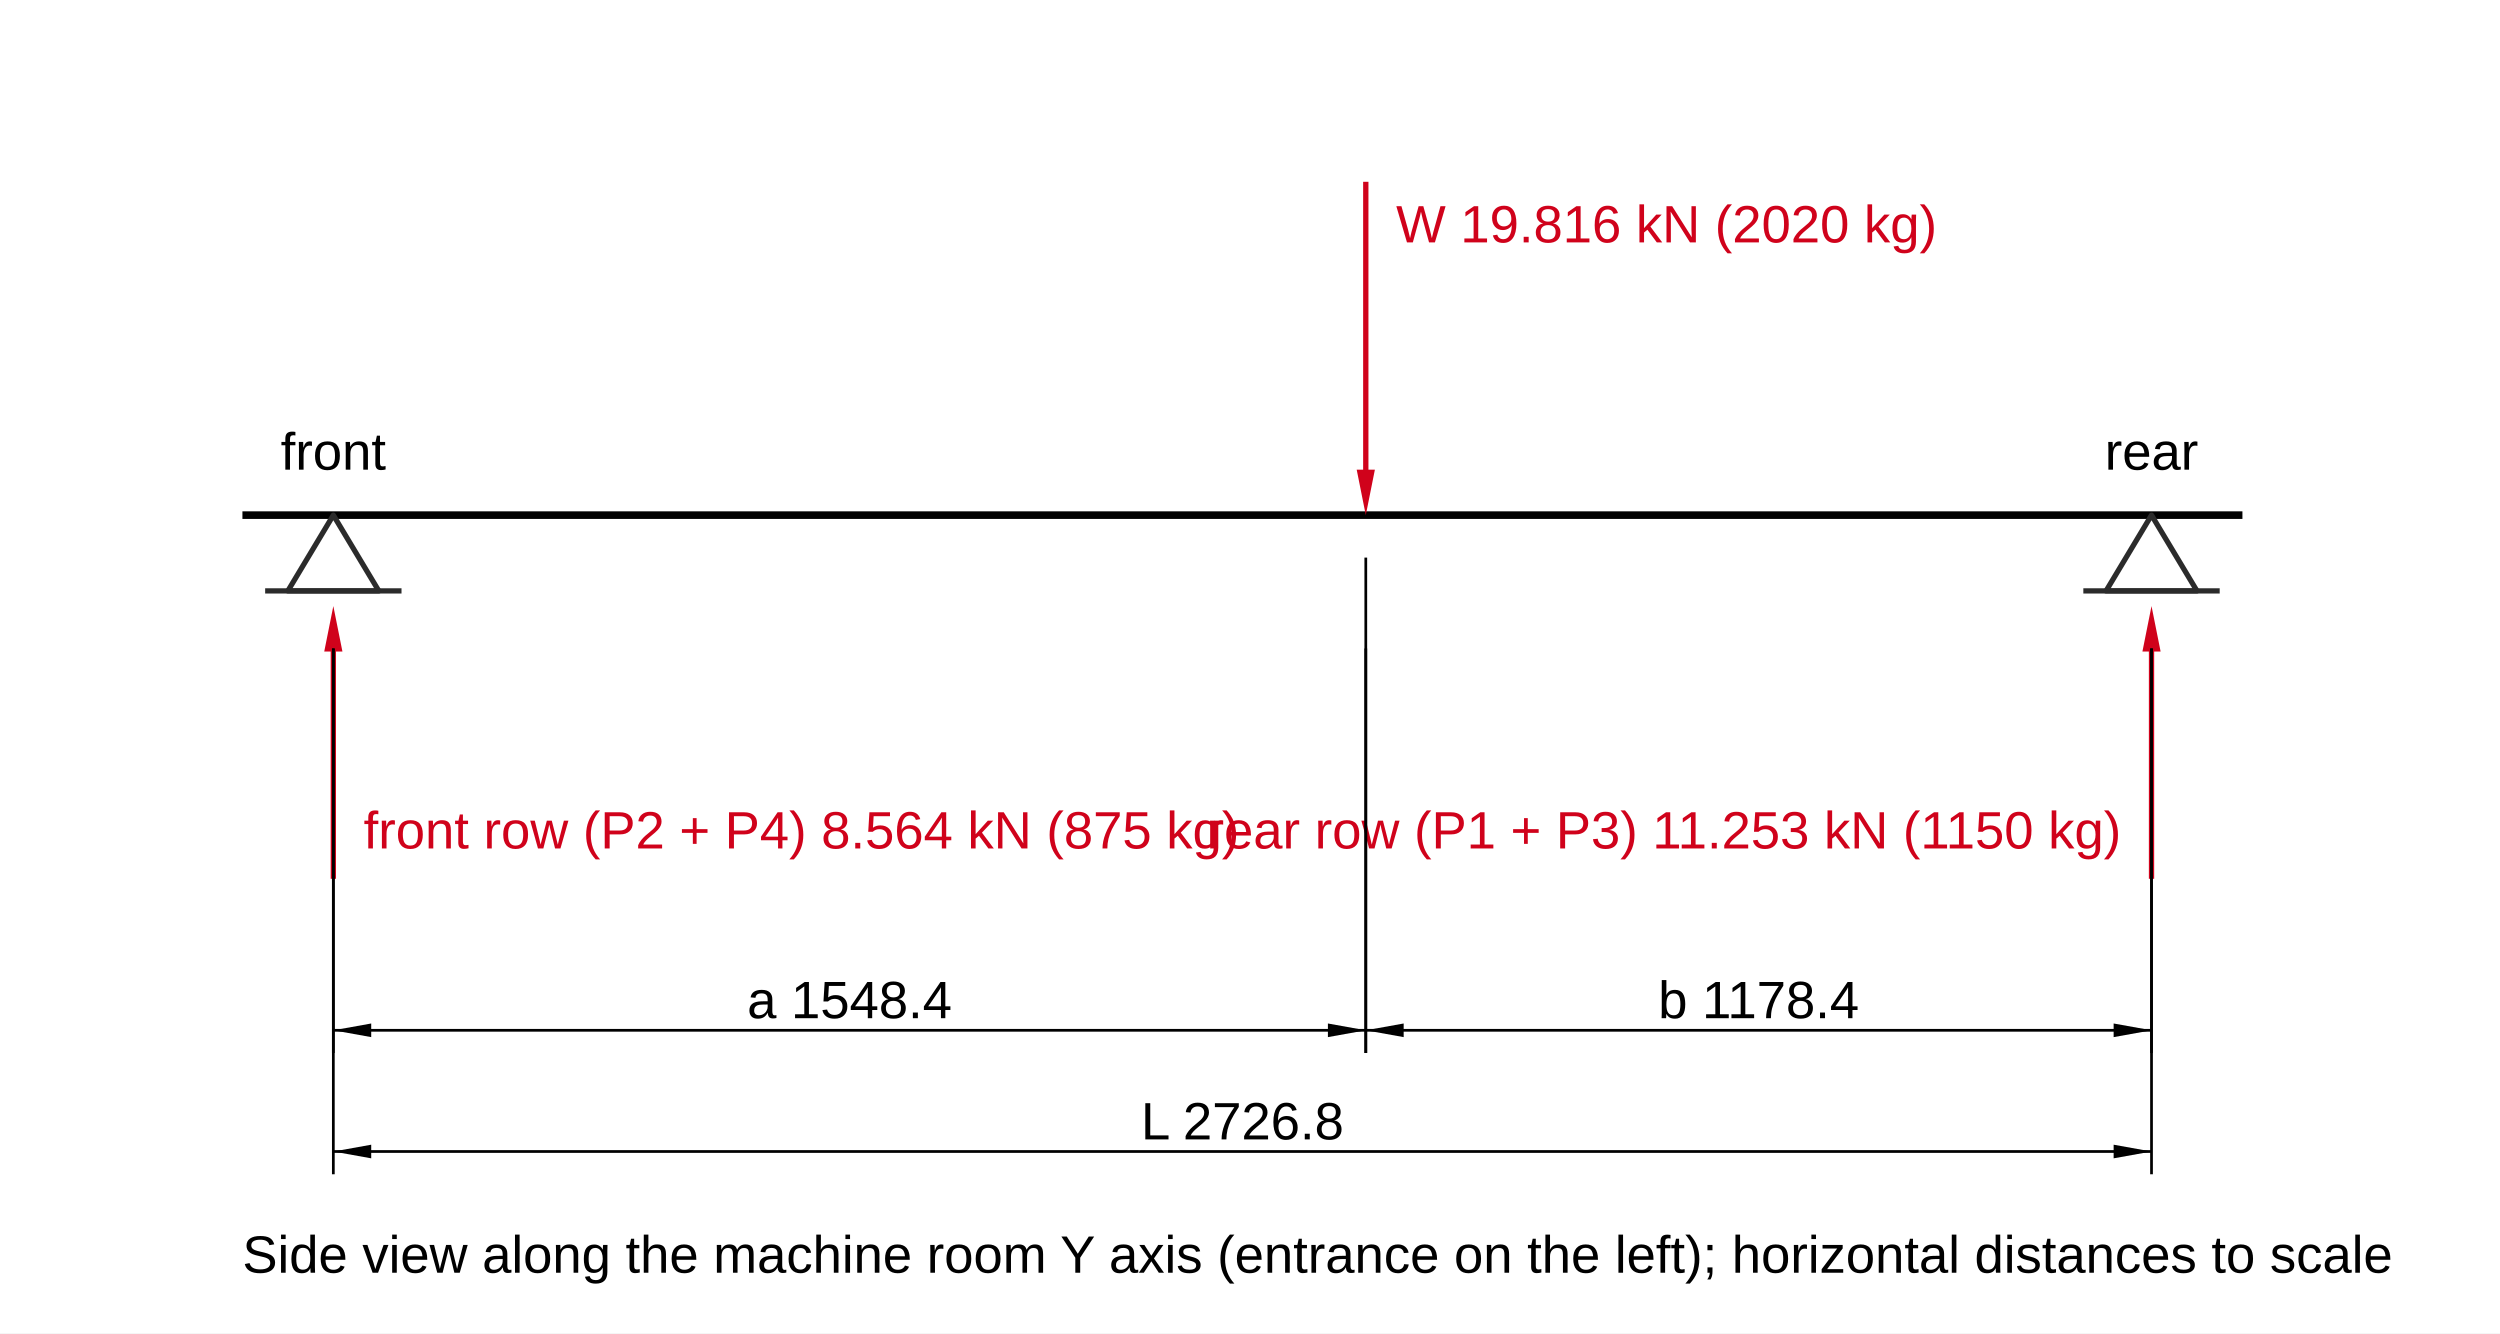
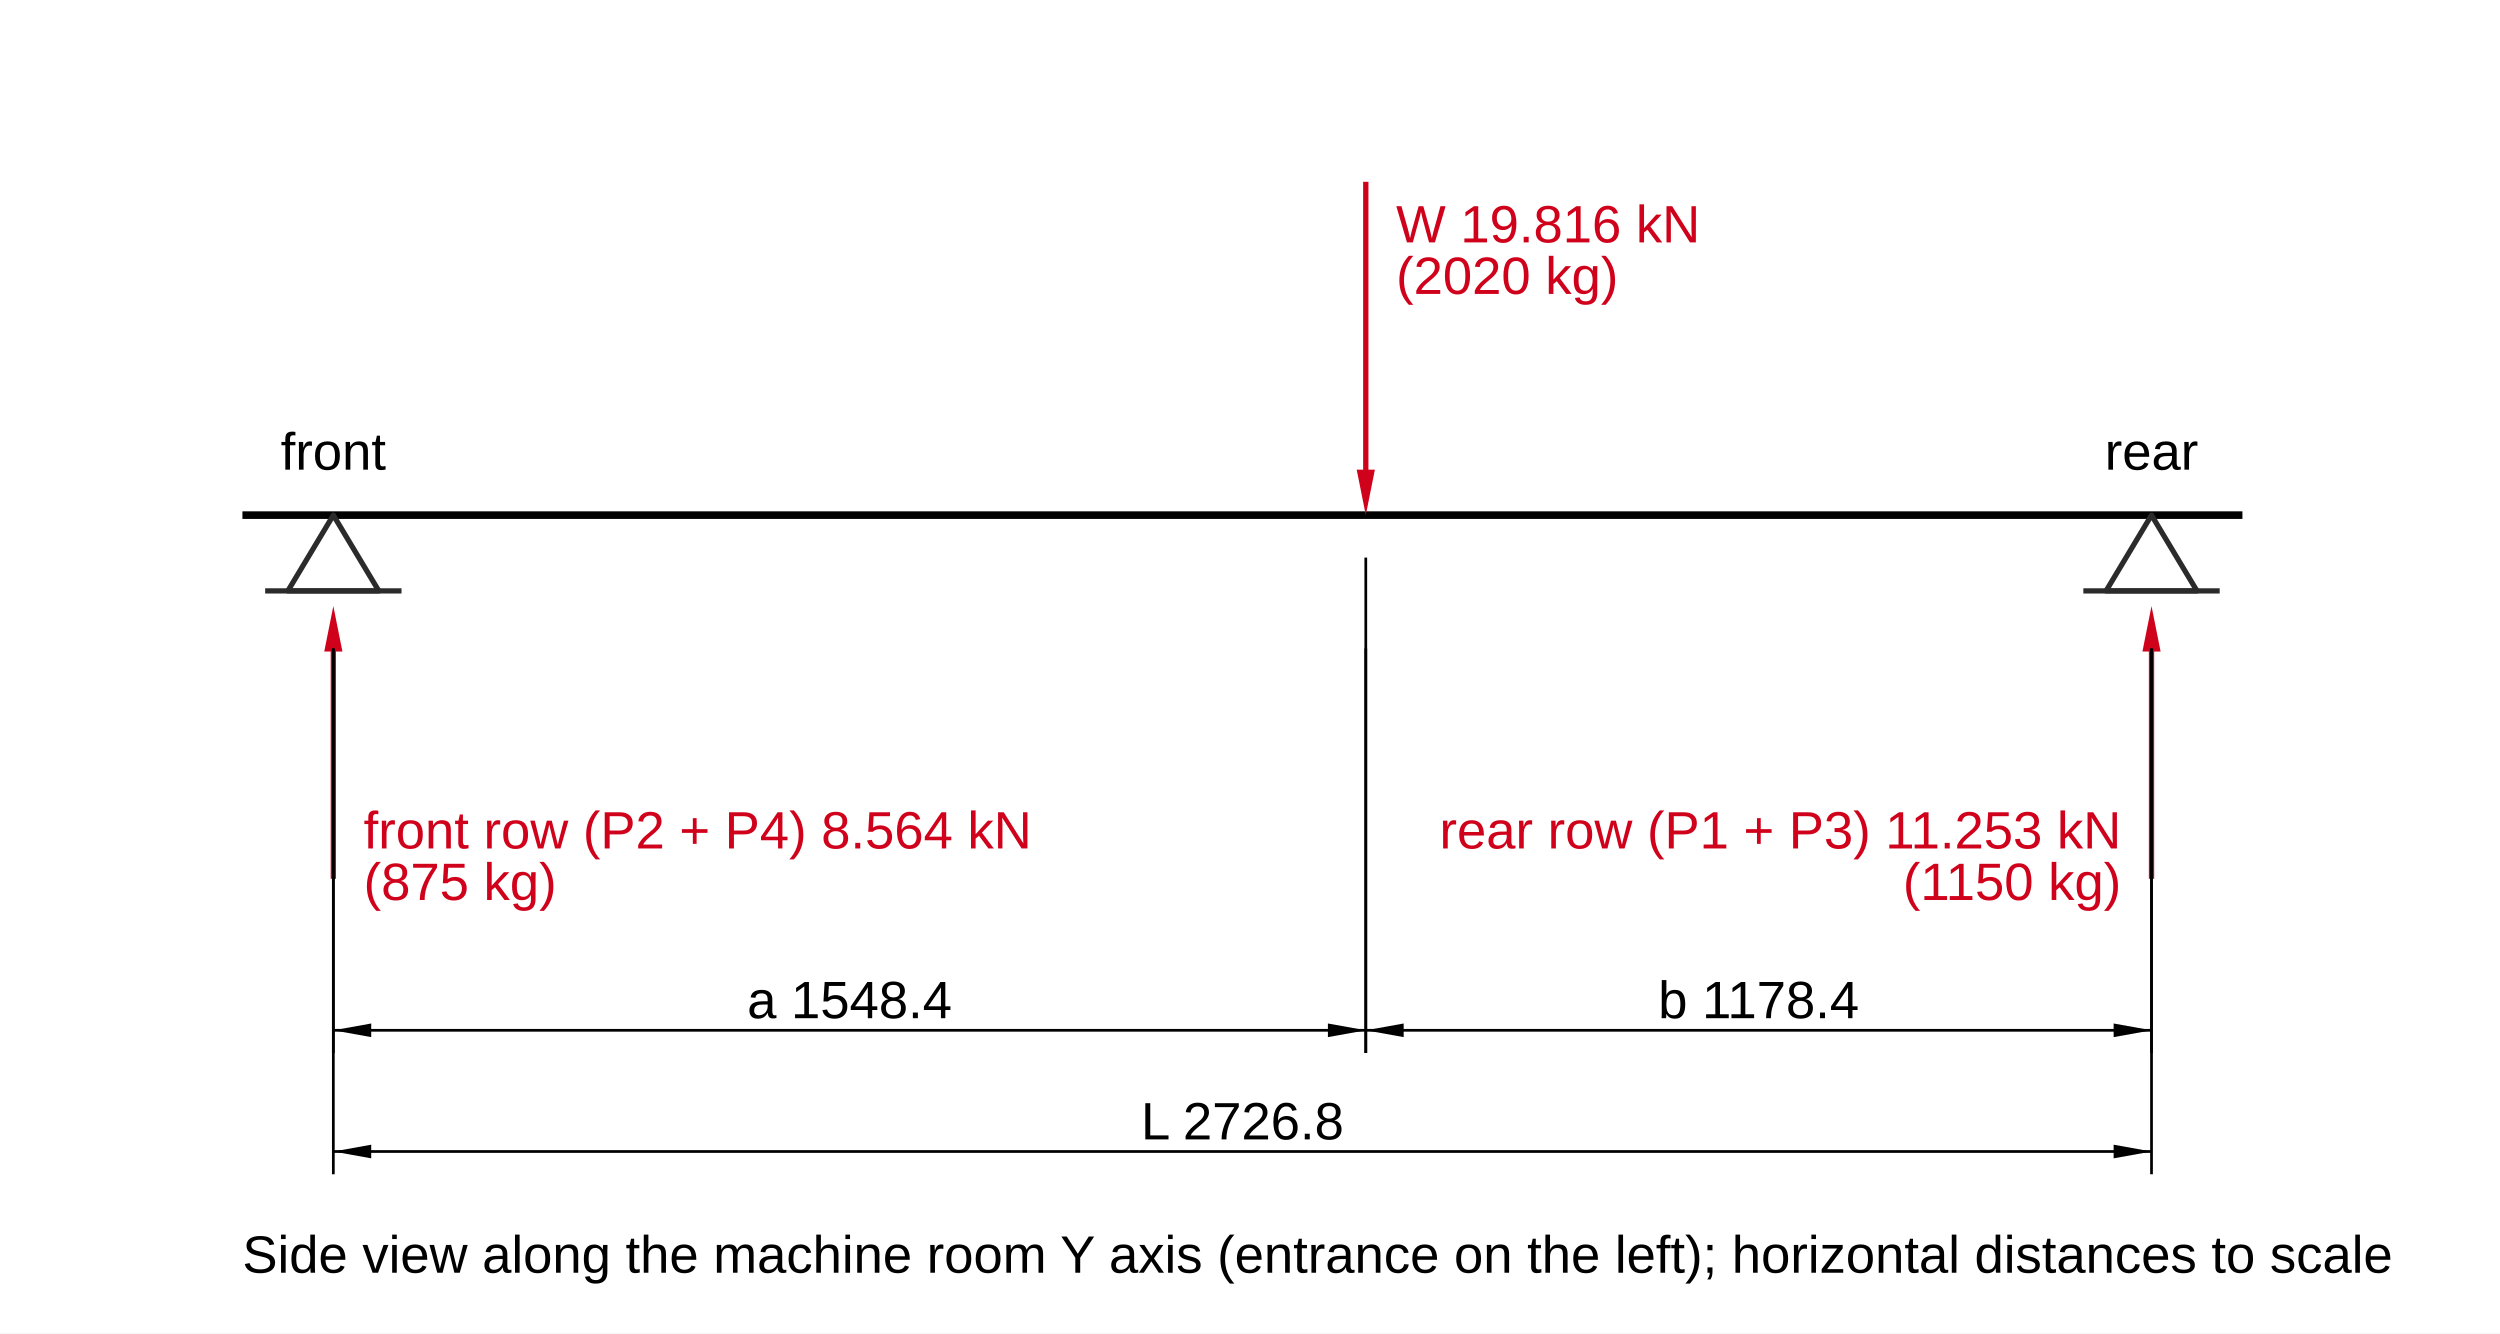
<svg xmlns="http://www.w3.org/2000/svg" version="1.1" width="165mm" height="88mm" viewBox="0 0 1650 880" data-figure="F3">
  <rect x="0" y="0" width="1650" height="880" fill="#FFFFFF" />
  <polyline data-tag="beam" points="160,340 1480,340" fill="none" stroke="#000000" stroke-width="5" stroke-linejoin="round" stroke-linecap="butt" />
  <polygon points="220,340 190,390 250,390" fill="none" stroke="#2B2B2B" stroke-width="3.5" stroke-linejoin="round" stroke-linecap="butt" />
  <polyline points="175,390 265,390" fill="none" stroke="#2B2B2B" stroke-width="3.5" stroke-linejoin="round" stroke-linecap="butt" />
  <polygon points="1420,340 1390,390 1450,390" fill="none" stroke="#2B2B2B" stroke-width="3.5" stroke-linejoin="round" stroke-linecap="butt" />
  <polyline points="1375,390 1465,390" fill="none" stroke="#2B2B2B" stroke-width="3.5" stroke-linejoin="round" stroke-linecap="butt" />
  <polyline data-tag="load-W" data-value="19.816" points="901.42,120 901.42,320" fill="none" stroke="#D0021B" stroke-width="3.5" stroke-linejoin="round" stroke-linecap="butt" />
  <polygon points="901.42,340 895.42,310 907.42,310" fill="#D0021B" stroke="none" />
-   <text data-tag="load-W-text" data-value="19.816" x="921.42" y="160" font-family="ISOCPEUR, 'Arial Narrow', Arial, sans-serif" font-size="34.72" text-anchor="start" fill="#D0021B">W 19.816 kN (2020 kg)</text>
+   <text data-tag="load-W-text" data-value="19.816" x="921.42" y="160" font-family="ISOCPEUR, 'Arial Narrow', Arial, sans-serif" font-size="34.72" text-anchor="start" fill="#D0021B">W 19.816 kN</text>
+   <text data-tag="kg-load-W-text" data-value="2020" x="921.42" y="194" font-family="ISOCPEUR, 'Arial Narrow', Arial, sans-serif" font-size="34.72" text-anchor="start" fill="#D0021B">(2020 kg)</text>
  <polyline data-tag="reaction-front" data-value="8.564" points="220,580 220,420" fill="none" stroke="#D0021B" stroke-width="3.5" stroke-linejoin="round" stroke-linecap="butt" />
  <polygon points="220,400 226,430 214,430" fill="#D0021B" stroke="none" />
-   <text data-tag="reaction-front-text" data-value="8.564" x="240" y="560" font-family="ISOCPEUR, 'Arial Narrow', Arial, sans-serif" font-size="34.72" text-anchor="start" fill="#D0021B">front row (P2 + P4) 8.564 kN (875 kg)</text>
+   <text data-tag="reaction-front-text" data-value="8.564" x="240" y="560" font-family="ISOCPEUR, 'Arial Narrow', Arial, sans-serif" font-size="34.72" text-anchor="start" fill="#D0021B">front row (P2 + P4) 8.564 kN</text>
+   <text data-tag="kg-reaction-front-text" data-value="875" x="240" y="594" font-family="ISOCPEUR, 'Arial Narrow', Arial, sans-serif" font-size="34.72" text-anchor="start" fill="#D0021B">(875 kg)</text>
  <polyline data-tag="reaction-rear" data-value="11.253" points="1420,580 1420,420" fill="none" stroke="#D0021B" stroke-width="3.5" stroke-linejoin="round" stroke-linecap="butt" />
  <polygon points="1420,400 1426,430 1414,430" fill="#D0021B" stroke="none" />
-   <text data-tag="reaction-rear-text" data-value="11.253" x="1400" y="560" font-family="ISOCPEUR, 'Arial Narrow', Arial, sans-serif" font-size="34.72" text-anchor="end" fill="#D0021B">rear row (P1 + P3) 11.253 kN (1150 kg)</text>
+   <text data-tag="reaction-rear-text" data-value="11.253" x="1400" y="560" font-family="ISOCPEUR, 'Arial Narrow', Arial, sans-serif" font-size="34.72" text-anchor="end" fill="#D0021B">rear row (P1 + P3) 11.253 kN</text>
+   <text data-tag="kg-reaction-rear-text" data-value="1150" x="1400" y="594" font-family="ISOCPEUR, 'Arial Narrow', Arial, sans-serif" font-size="34.72" text-anchor="end" fill="#D0021B">(1150 kg)</text>
  <text x="220" y="310" font-family="ISOCPEUR, 'Arial Narrow', Arial, sans-serif" font-size="34.72" text-anchor="middle" fill="#000000">front</text>
  <text x="1420" y="310" font-family="ISOCPEUR, 'Arial Narrow', Arial, sans-serif" font-size="34.72" text-anchor="middle" fill="#000000">rear</text>
  <polyline data-tag="dim-a-ext" points="220,428 220,695" fill="none" stroke="#000000" stroke-width="1.8" stroke-linejoin="round" stroke-linecap="butt" />
  <polyline data-tag="dim-a-ext" points="901.42,428 901.42,695" fill="none" stroke="#000000" stroke-width="1.8" stroke-linejoin="round" stroke-linecap="butt" />
  <polyline data-tag="dim-a" data-value="1548.4" points="220,680 901.42,680" fill="none" stroke="#000000" stroke-width="1.8" stroke-linejoin="round" stroke-linecap="butt" />
  <polygon points="220,680 245,675.5 245,684.5" fill="#000000" stroke="none" />
  <polygon points="901.42,680 876.42,684.5 876.42,675.5" fill="#000000" stroke="none" />
  <text data-tag="dim-a-text" data-value="1548.4" x="560.71" y="672" font-family="ISOCPEUR, 'Arial Narrow', Arial, sans-serif" font-size="34.72" text-anchor="middle" fill="#000000">a 1548.4</text>
  <polyline data-tag="dim-b-ext" points="901.42,368 901.42,695" fill="none" stroke="#000000" stroke-width="1.8" stroke-linejoin="round" stroke-linecap="butt" />
  <polyline data-tag="dim-b-ext" points="1420,428 1420,695" fill="none" stroke="#000000" stroke-width="1.8" stroke-linejoin="round" stroke-linecap="butt" />
  <polyline data-tag="dim-b" data-value="1178.4" points="901.42,680 1420,680" fill="none" stroke="#000000" stroke-width="1.8" stroke-linejoin="round" stroke-linecap="butt" />
  <polygon points="901.42,680 926.42,675.5 926.42,684.5" fill="#000000" stroke="none" />
  <polygon points="1420,680 1395,684.5 1395,675.5" fill="#000000" stroke="none" />
  <text data-tag="dim-b-text" data-value="1178.4" x="1160.71" y="672" font-family="ISOCPEUR, 'Arial Narrow', Arial, sans-serif" font-size="34.72" text-anchor="middle" fill="#000000">b 1178.4</text>
  <polyline data-tag="dim-L-ext" points="220,428 220,775" fill="none" stroke="#000000" stroke-width="1.8" stroke-linejoin="round" stroke-linecap="butt" />
  <polyline data-tag="dim-L-ext" points="1420,428 1420,775" fill="none" stroke="#000000" stroke-width="1.8" stroke-linejoin="round" stroke-linecap="butt" />
  <polyline data-tag="dim-L" data-value="2726.8" points="220,760 1420,760" fill="none" stroke="#000000" stroke-width="1.8" stroke-linejoin="round" stroke-linecap="butt" />
  <polygon points="220,760 245,755.5 245,764.5" fill="#000000" stroke="none" />
  <polygon points="1420,760 1395,764.5 1395,755.5" fill="#000000" stroke="none" />
  <text data-tag="dim-L-text" data-value="2726.8" x="820" y="752" font-family="ISOCPEUR, 'Arial Narrow', Arial, sans-serif" font-size="34.72" text-anchor="middle" fill="#000000">L 2726.8</text>
  <text x="160" y="840" font-family="ISOCPEUR, 'Arial Narrow', Arial, sans-serif" font-size="34.72" text-anchor="start" fill="#000000">Side view along the machine room Y axis (entrance on the left); horizontal distances to scale</text>
</svg>
